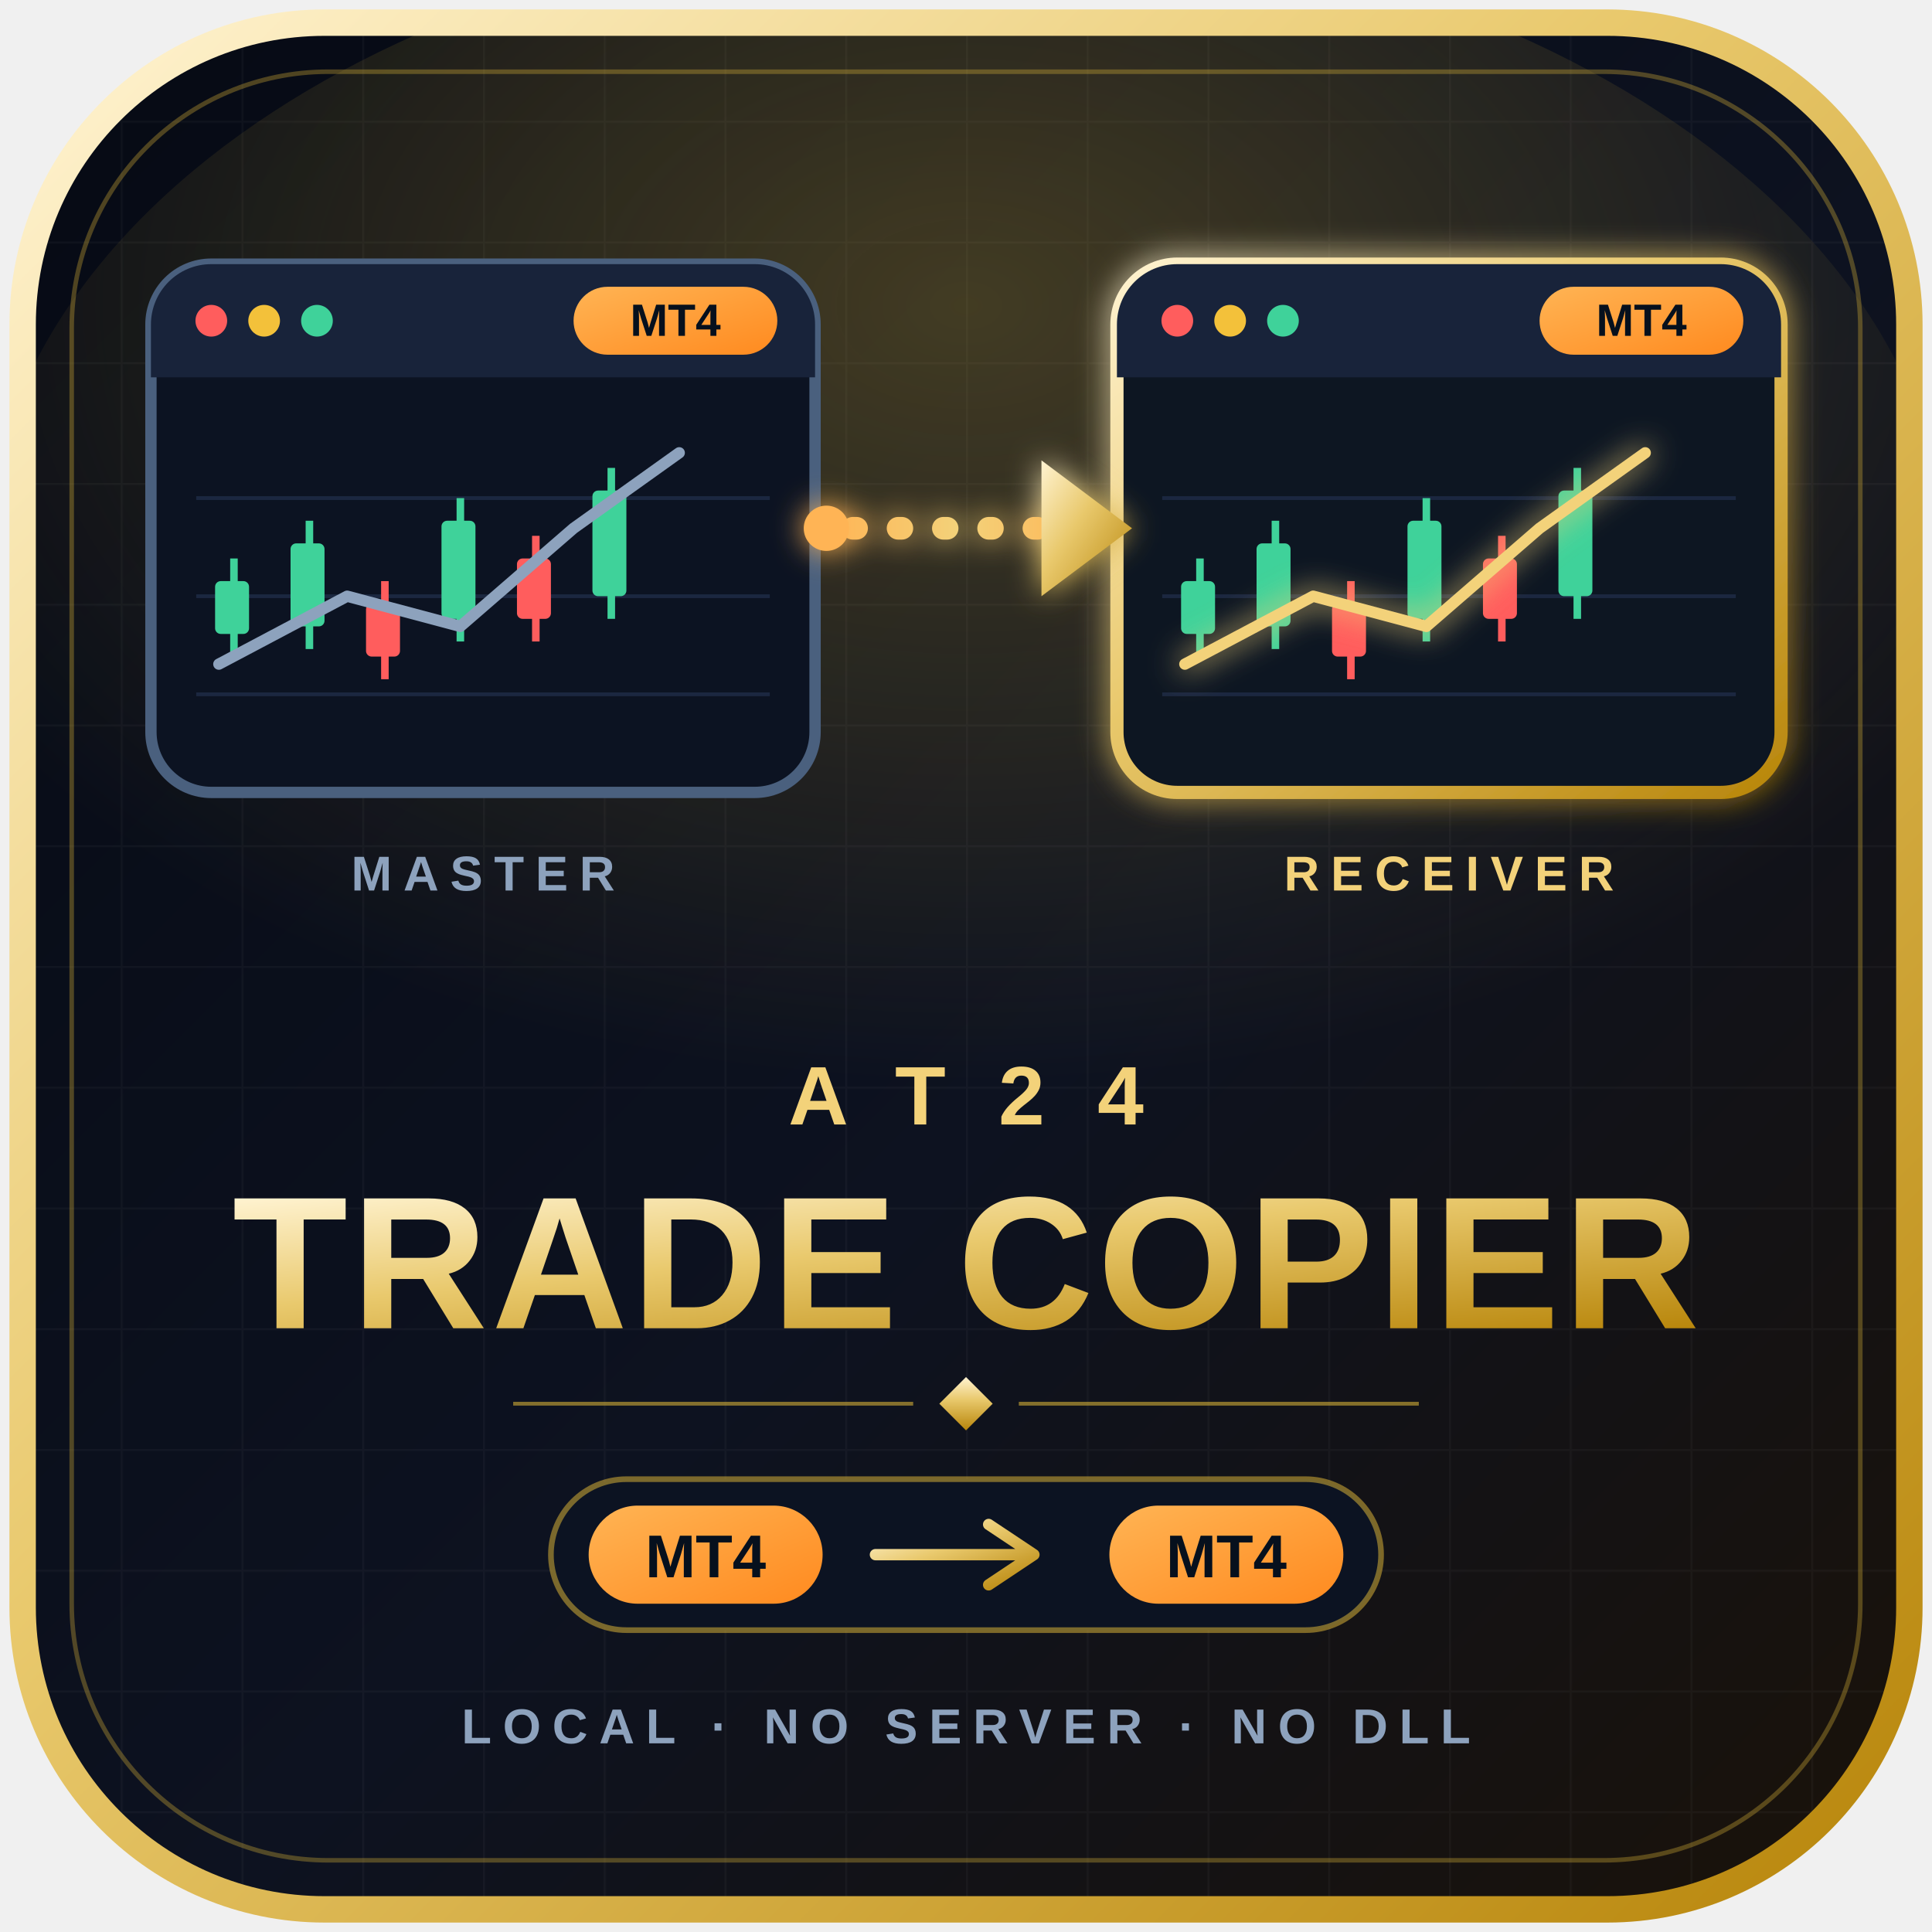
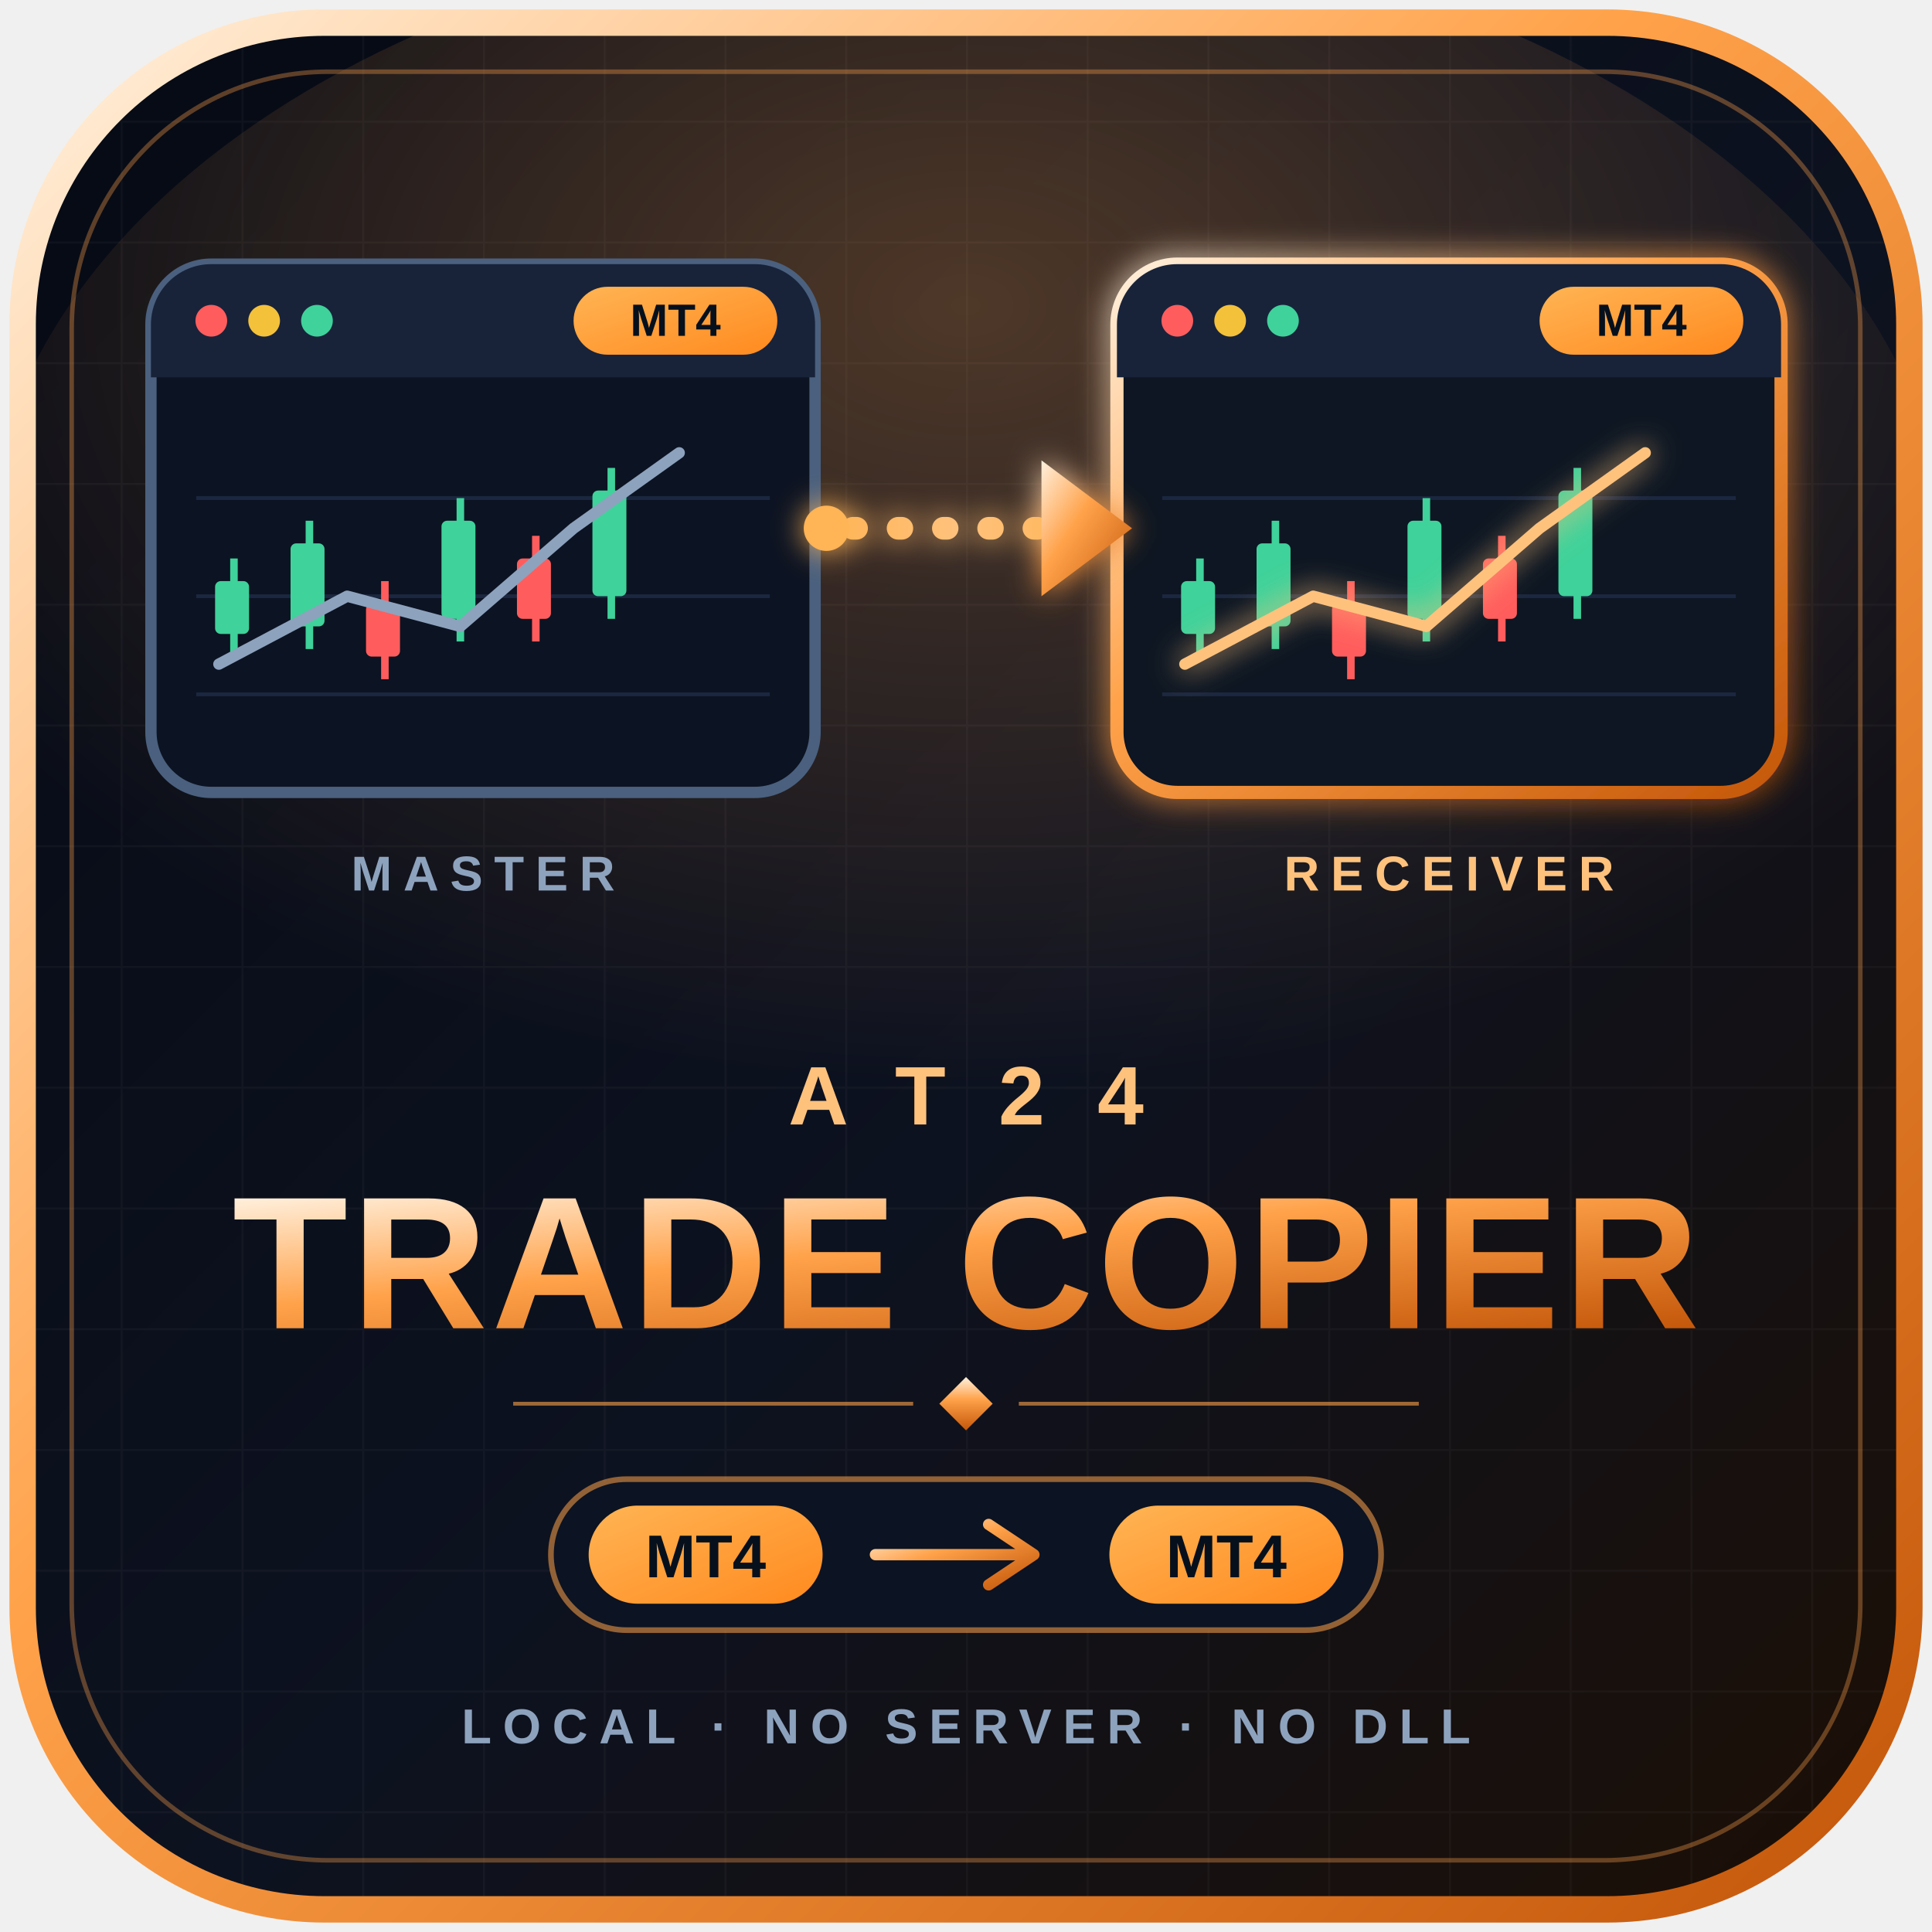
<svg xmlns="http://www.w3.org/2000/svg" viewBox="0 0 512 512">
  <defs>
    <linearGradient id="bg" x1="0%" y1="0%" x2="100%" y2="100%">
      <stop offset="0%" stop-color="#060a14" />
      <stop offset="55%" stop-color="#0d1220" />
-       <stop offset="100%" stop-color="#1a1209" />
+       <stop offset="100%" stop-color="#1c0f05" />
    </linearGradient>
    <linearGradient id="gold" x1="0%" y1="0%" x2="100%" y2="100%">
-       <stop offset="0%" stop-color="#fff3d1" />
-       <stop offset="42%" stop-color="#e9c96d" />
-       <stop offset="100%" stop-color="#b8860b" />
+       <stop offset="0%" stop-color="#fff0dd" />
+       <stop offset="42%" stop-color="#ffa24a" />
+       <stop offset="100%" stop-color="#c4570a" />
    </linearGradient>
    <linearGradient id="pMT4" x1="0%" y1="0%" x2="100%" y2="100%">
      <stop offset="0%" stop-color="#ffb454" />
      <stop offset="100%" stop-color="#ff8a1f" />
    </linearGradient>
    <linearGradient id="pMT5" x1="0%" y1="0%" x2="100%" y2="100%">
      <stop offset="0%" stop-color="#5ec8ff" />
      <stop offset="100%" stop-color="#2b8cff" />
    </linearGradient>
    <linearGradient id="link" gradientUnits="userSpaceOnUse" x1="219" y1="0" x2="290" y2="0">
      <stop offset="0%" stop-color="#ffb454" />
-       <stop offset="50%" stop-color="#f3d27a" />
+       <stop offset="50%" stop-color="#ffc27d" />
      <stop offset="100%" stop-color="#ffb454" />
    </linearGradient>
    <radialGradient id="halo" cx="50%" cy="30%" r="60%">
-       <stop offset="0%" stop-color="#d4af37" stop-opacity="0.28" />
-       <stop offset="100%" stop-color="#d4af37" stop-opacity="0" />
+       <stop offset="0%" stop-color="#ffa24a" stop-opacity="0.28" />
+       <stop offset="100%" stop-color="#ffa24a" stop-opacity="0" />
    </radialGradient>
    <pattern id="grid" width="32" height="32" patternUnits="userSpaceOnUse">
      <path d="M32 0H0V32" fill="none" stroke="#ffffff" stroke-opacity="0.035" stroke-width="1" />
    </pattern>
    <filter id="glow" x="-40%" y="-40%" width="180%" height="180%">
      <feGaussianBlur stdDeviation="4" result="b" />
      <feMerge>
        <feMergeNode in="b" />
        <feMergeNode in="SourceGraphic" />
      </feMerge>
    </filter>
    <clipPath id="clip">
      <rect x="6" y="6" width="500" height="500" rx="80" />
    </clipPath>
  </defs>
  <rect x="6" y="6" width="500" height="500" rx="80" fill="url(#bg)" />
  <g clip-path="url(#clip)">
    <rect width="512" height="512" fill="url(#grid)" />
    <ellipse cx="256" cy="150" rx="260" ry="170" fill="url(#halo)" />
  </g>
  <rect x="6" y="6" width="500" height="500" rx="80" fill="none" stroke="url(#gold)" stroke-width="7" />
-   <rect x="19" y="19" width="474" height="474" rx="68" fill="none" stroke="#d4af37" stroke-opacity="0.35" stroke-width="1.2" />
+   <rect x="19" y="19" width="474" height="474" rx="68" fill="none" stroke="#ffa24a" stroke-opacity="0.35" stroke-width="1.2" />
  <g>
    <rect x="40" y="70" width="176" height="140" rx="16" fill="#0c1322" stroke="#4a607e" stroke-width="3" />
    <path d="M40 100 V86 a16 16 0 0 1 16 -16 h144 a16 16 0 0 1 16 16 V100 Z" fill="#18233a" />
    <circle cx="56" cy="85" r="4.2" fill="#ff5d5d" />
    <circle cx="70" cy="85" r="4.2" fill="#f3c13a" />
    <circle cx="84" cy="85" r="4.2" fill="#3fd29a" />
    <rect x="152" y="76" width="54" height="18" rx="9" fill="url(#pMT4)" />
    <text x="179" y="89" text-anchor="middle" font-family="Arial, Helvetica, sans-serif" font-size="12" font-weight="800" fill="#06101d">MT4</text>
    <g stroke="#1b2740" stroke-width="1">
      <line x1="52" y1="132" x2="204" y2="132" />
      <line x1="52" y1="158" x2="204" y2="158" />
      <line x1="52" y1="184" x2="204" y2="184" />
    </g>
    <line x1="62" y1="148" x2="62" y2="174" stroke="#3fd29a" stroke-width="2" />
    <rect x="57" y="154" width="9" height="14" rx="1.5" fill="#3fd29a" />
    <line x1="82" y1="138" x2="82" y2="172" stroke="#3fd29a" stroke-width="2" />
    <rect x="77" y="144" width="9" height="22" rx="1.5" fill="#3fd29a" />
    <line x1="102" y1="154" x2="102" y2="180" stroke="#ff5d5d" stroke-width="2" />
    <rect x="97" y="160" width="9" height="14" rx="1.5" fill="#ff5d5d" />
    <line x1="122" y1="132" x2="122" y2="170" stroke="#3fd29a" stroke-width="2" />
    <rect x="117" y="138" width="9" height="26" rx="1.5" fill="#3fd29a" />
    <line x1="142" y1="142" x2="142" y2="170" stroke="#ff5d5d" stroke-width="2" />
    <rect x="137" y="148" width="9" height="16" rx="1.5" fill="#ff5d5d" />
    <line x1="162" y1="124" x2="162" y2="164" stroke="#3fd29a" stroke-width="2" />
    <rect x="157" y="130" width="9" height="28" rx="1.5" fill="#3fd29a" />
    <polyline points="58,176 92,158 122,166 152,140 180,120" fill="none" stroke="#8da2bd" stroke-width="3" stroke-linecap="round" stroke-linejoin="round" />
  </g>
  <text x="128" y="236" text-anchor="middle" font-family="Arial, Helvetica, sans-serif" font-size="13" font-weight="700" letter-spacing="3" fill="#8da2bd">MASTER</text>
  <g>
    <rect x="296" y="70" width="176" height="140" rx="16" fill="#0c1322" stroke="url(#gold)" stroke-width="3.5" filter="url(#glow)" />
    <path d="M296 100 V86 a16 16 0 0 1 16 -16 h144 a16 16 0 0 1 16 16 V100 Z" fill="#18233a" />
    <circle cx="312" cy="85" r="4.2" fill="#ff5d5d" />
    <circle cx="326" cy="85" r="4.2" fill="#f3c13a" />
    <circle cx="340" cy="85" r="4.2" fill="#3fd29a" />
    <rect x="408" y="76" width="54" height="18" rx="9" fill="url(#pMT4)" />
    <text x="435" y="89" text-anchor="middle" font-family="Arial, Helvetica, sans-serif" font-size="12" font-weight="800" fill="#06101d">MT4</text>
    <g stroke="#1b2740" stroke-width="1">
      <line x1="308" y1="132" x2="460" y2="132" />
      <line x1="308" y1="158" x2="460" y2="158" />
      <line x1="308" y1="184" x2="460" y2="184" />
    </g>
    <line x1="318" y1="148" x2="318" y2="174" stroke="#3fd29a" stroke-width="2" />
    <rect x="313" y="154" width="9" height="14" rx="1.5" fill="#3fd29a" />
    <line x1="338" y1="138" x2="338" y2="172" stroke="#3fd29a" stroke-width="2" />
    <rect x="333" y="144" width="9" height="22" rx="1.5" fill="#3fd29a" />
    <line x1="358" y1="154" x2="358" y2="180" stroke="#ff5d5d" stroke-width="2" />
    <rect x="353" y="160" width="9" height="14" rx="1.5" fill="#ff5d5d" />
    <line x1="378" y1="132" x2="378" y2="170" stroke="#3fd29a" stroke-width="2" />
    <rect x="373" y="138" width="9" height="26" rx="1.5" fill="#3fd29a" />
    <line x1="398" y1="142" x2="398" y2="170" stroke="#ff5d5d" stroke-width="2" />
    <rect x="393" y="148" width="9" height="16" rx="1.5" fill="#ff5d5d" />
    <line x1="418" y1="124" x2="418" y2="164" stroke="#3fd29a" stroke-width="2" />
    <rect x="413" y="130" width="9" height="28" rx="1.5" fill="#3fd29a" />
-     <polyline points="314,176 348,158 378,166 408,140 436,120" fill="none" stroke="#f3d27a" stroke-width="3" stroke-linecap="round" stroke-linejoin="round" filter="url(#glow)" />
+     <polyline points="314,176 348,158 378,166 408,140 436,120" fill="none" stroke="#ffc27d" stroke-width="3" stroke-linecap="round" stroke-linejoin="round" filter="url(#glow)" />
  </g>
-   <text x="384" y="236" text-anchor="middle" font-family="Arial, Helvetica, sans-serif" font-size="13" font-weight="700" letter-spacing="3" fill="#f3d27a">RECEIVER</text>
+   <text x="384" y="236" text-anchor="middle" font-family="Arial, Helvetica, sans-serif" font-size="13" font-weight="700" letter-spacing="3" fill="#ffc27d">RECEIVER</text>
  <g filter="url(#glow)">
    <line x1="226" y1="140" x2="286" y2="140" stroke="url(#link)" stroke-width="6" stroke-linecap="round" stroke-dasharray="1 11" />
    <circle cx="219" cy="140" r="6" fill="#ffb454" />
    <path d="M276 122 L300 140 L276 158 Z" fill="url(#gold)" />
  </g>
-   <text x="256" y="298" text-anchor="middle" font-family="Arial, Helvetica, sans-serif" font-size="22" font-weight="700" letter-spacing="14" fill="#f3d27a">AT24</text>
+   <text x="256" y="298" text-anchor="middle" font-family="Arial, Helvetica, sans-serif" font-size="22" font-weight="700" letter-spacing="14" fill="#ffc27d">AT24</text>
  <text x="256" y="352" text-anchor="middle" font-family="Arial, Helvetica, sans-serif" font-size="50" font-weight="900" fill="url(#gold)" letter-spacing="1">TRADE COPIER</text>
  <g transform="translate(256 372)">
-     <line x1="-120" y1="0" x2="-14" y2="0" stroke="#d4af37" stroke-opacity="0.6" />
-     <line x1="14" y1="0" x2="120" y2="0" stroke="#d4af37" stroke-opacity="0.6" />
+     <line x1="-120" y1="0" x2="-14" y2="0" stroke="#ffa24a" stroke-opacity="0.6" />
+     <line x1="14" y1="0" x2="120" y2="0" stroke="#ffa24a" stroke-opacity="0.6" />
    <rect x="-5" y="-5" width="10" height="10" transform="rotate(45)" fill="url(#gold)" />
  </g>
-   <rect x="146" y="392" width="220" height="40" rx="20" fill="#0c1322" stroke="#d4af37" stroke-opacity="0.55" stroke-width="1.5" />
+   <rect x="146" y="392" width="220" height="40" rx="20" fill="#0c1322" stroke="#ffa24a" stroke-opacity="0.55" stroke-width="1.5" />
  <rect x="156" y="399" width="62" height="26" rx="13" fill="url(#pMT4)" />
  <text x="187" y="418" text-anchor="middle" font-family="Arial, Helvetica, sans-serif" font-size="16" font-weight="800" fill="#06101d">MT4</text>
  <path d="M232 412 H272 M262 404 L274 412 L262 420" fill="none" stroke="url(#gold)" stroke-width="3" stroke-linecap="round" stroke-linejoin="round" />
  <rect x="294" y="399" width="62" height="26" rx="13" fill="url(#pMT4)" />
  <text x="325" y="418" text-anchor="middle" font-family="Arial, Helvetica, sans-serif" font-size="16" font-weight="800" fill="#06101d">MT4</text>
  <text x="256" y="462" text-anchor="middle" font-family="Arial, Helvetica, sans-serif" font-size="13" font-weight="600" letter-spacing="3" fill="#8da2bd">LOCAL  ·  NO SERVER  ·  NO DLL</text>
</svg>
